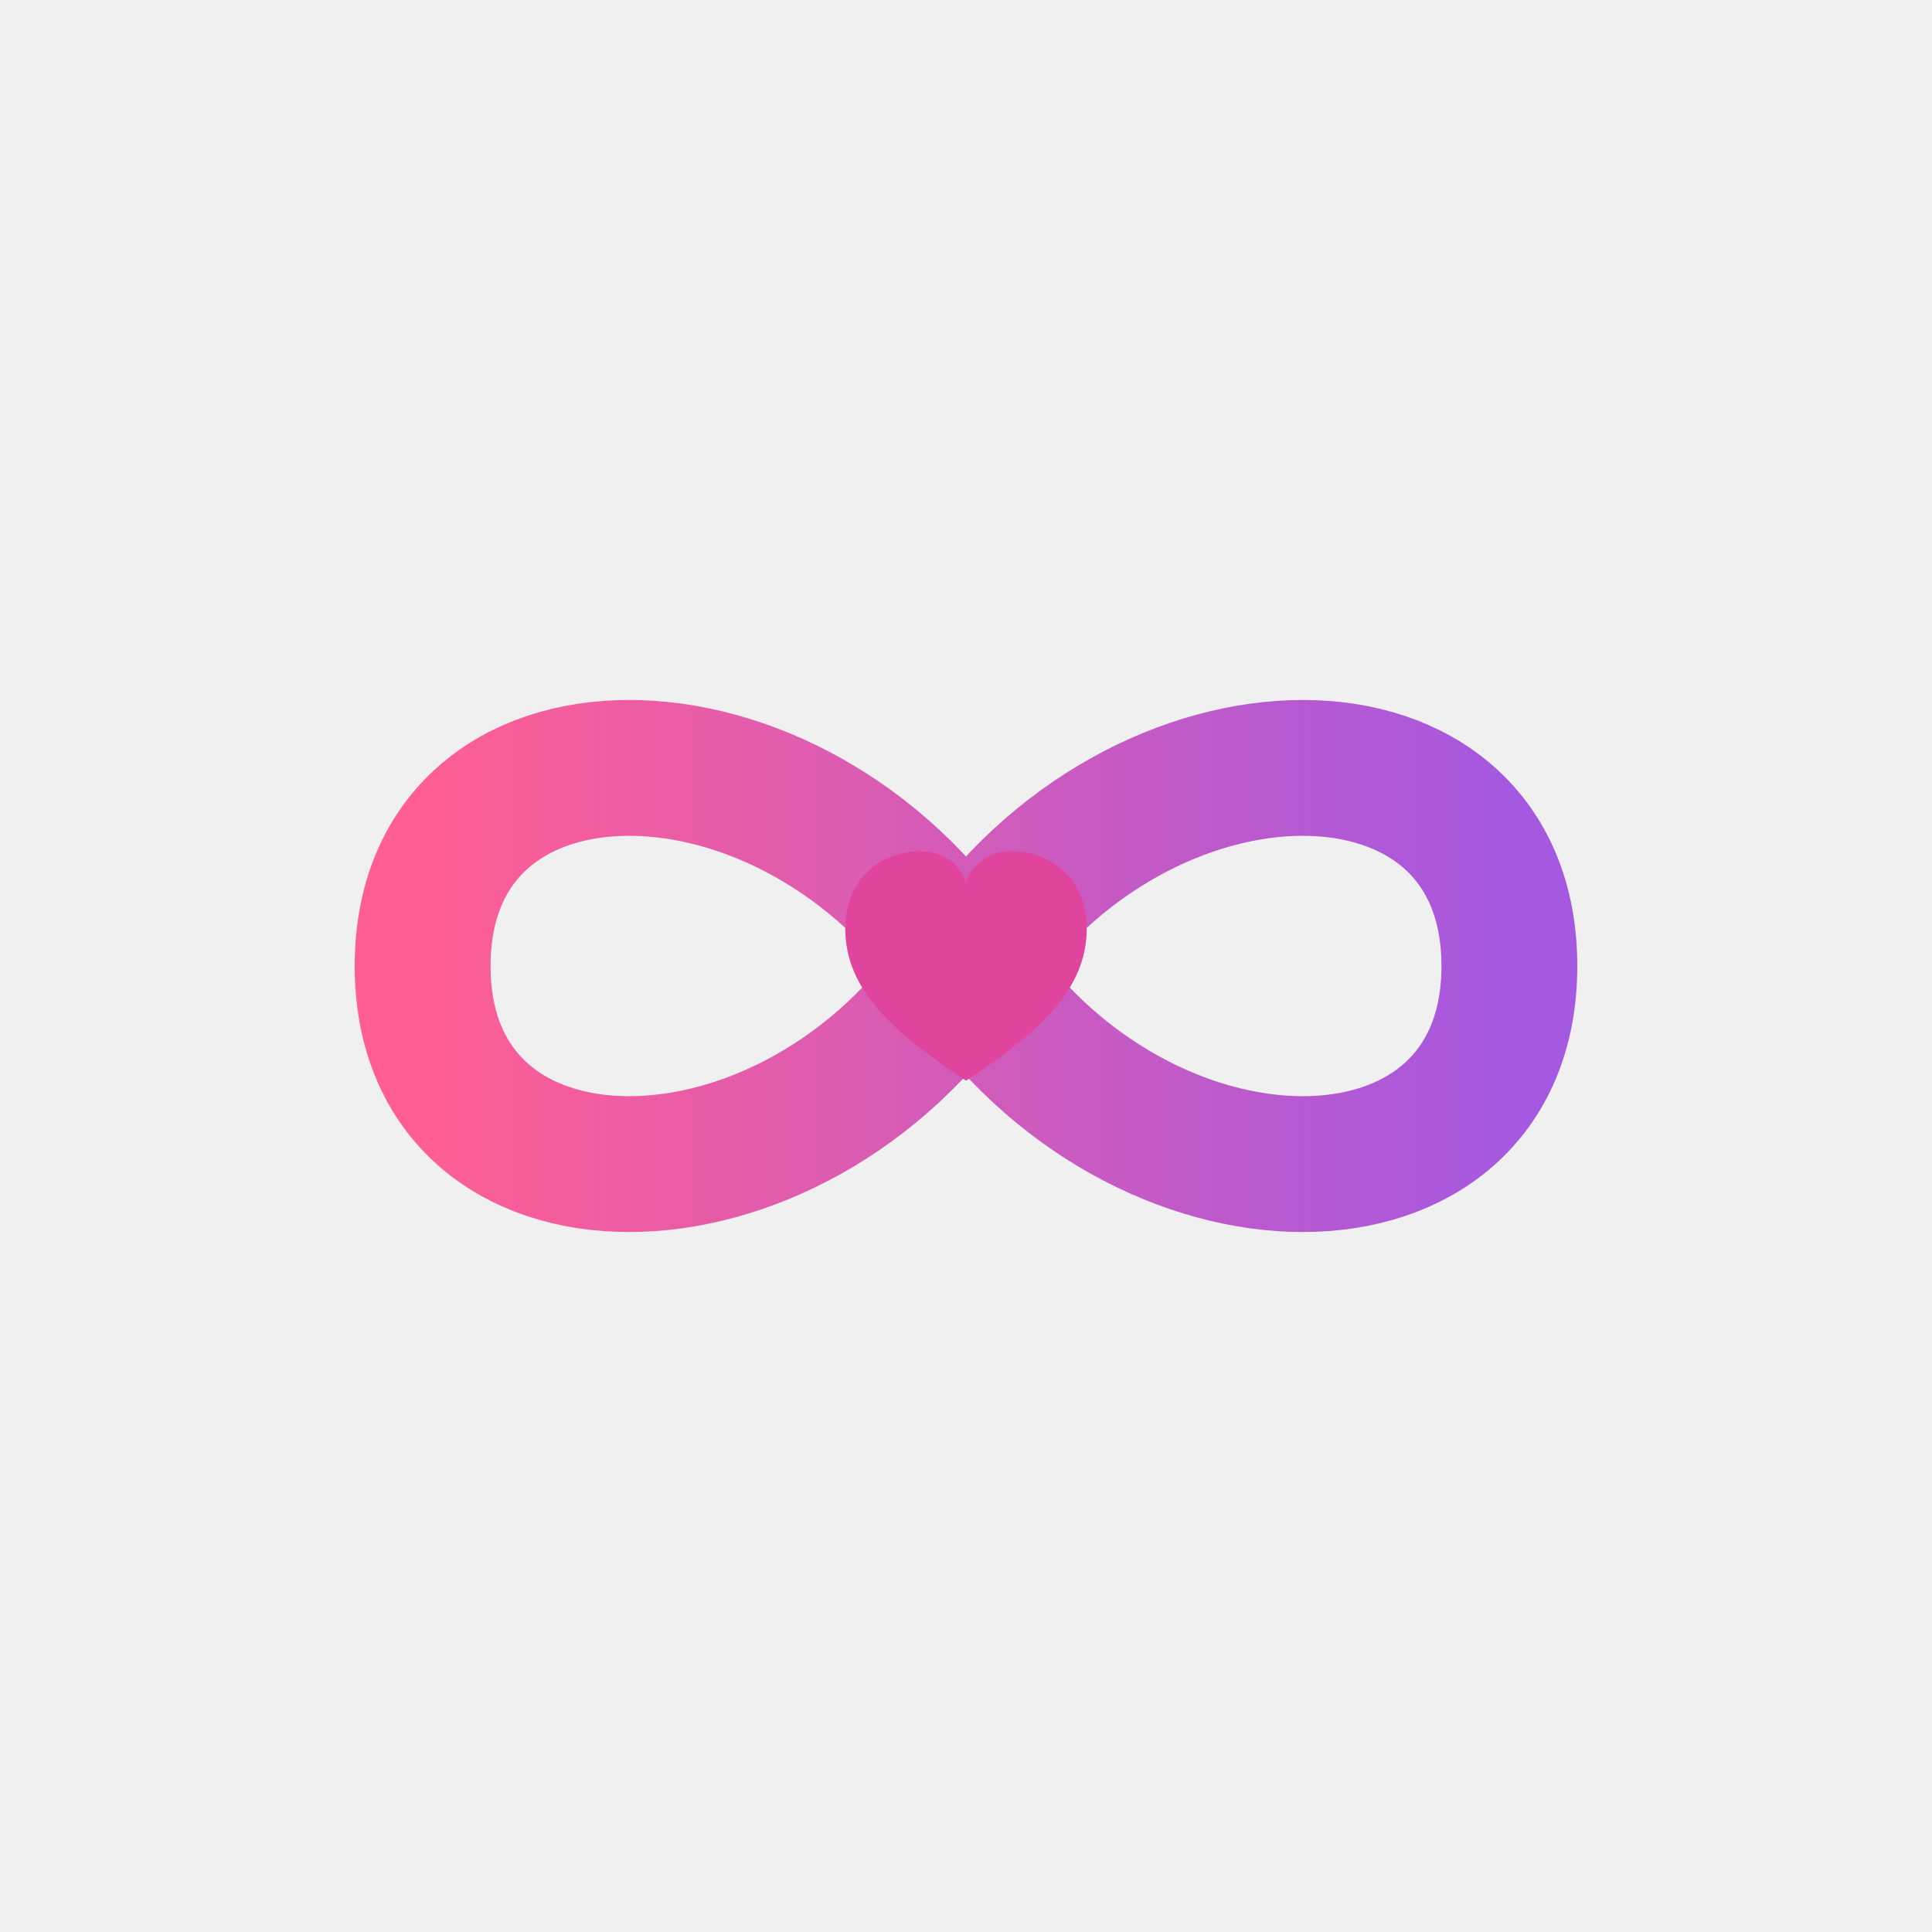
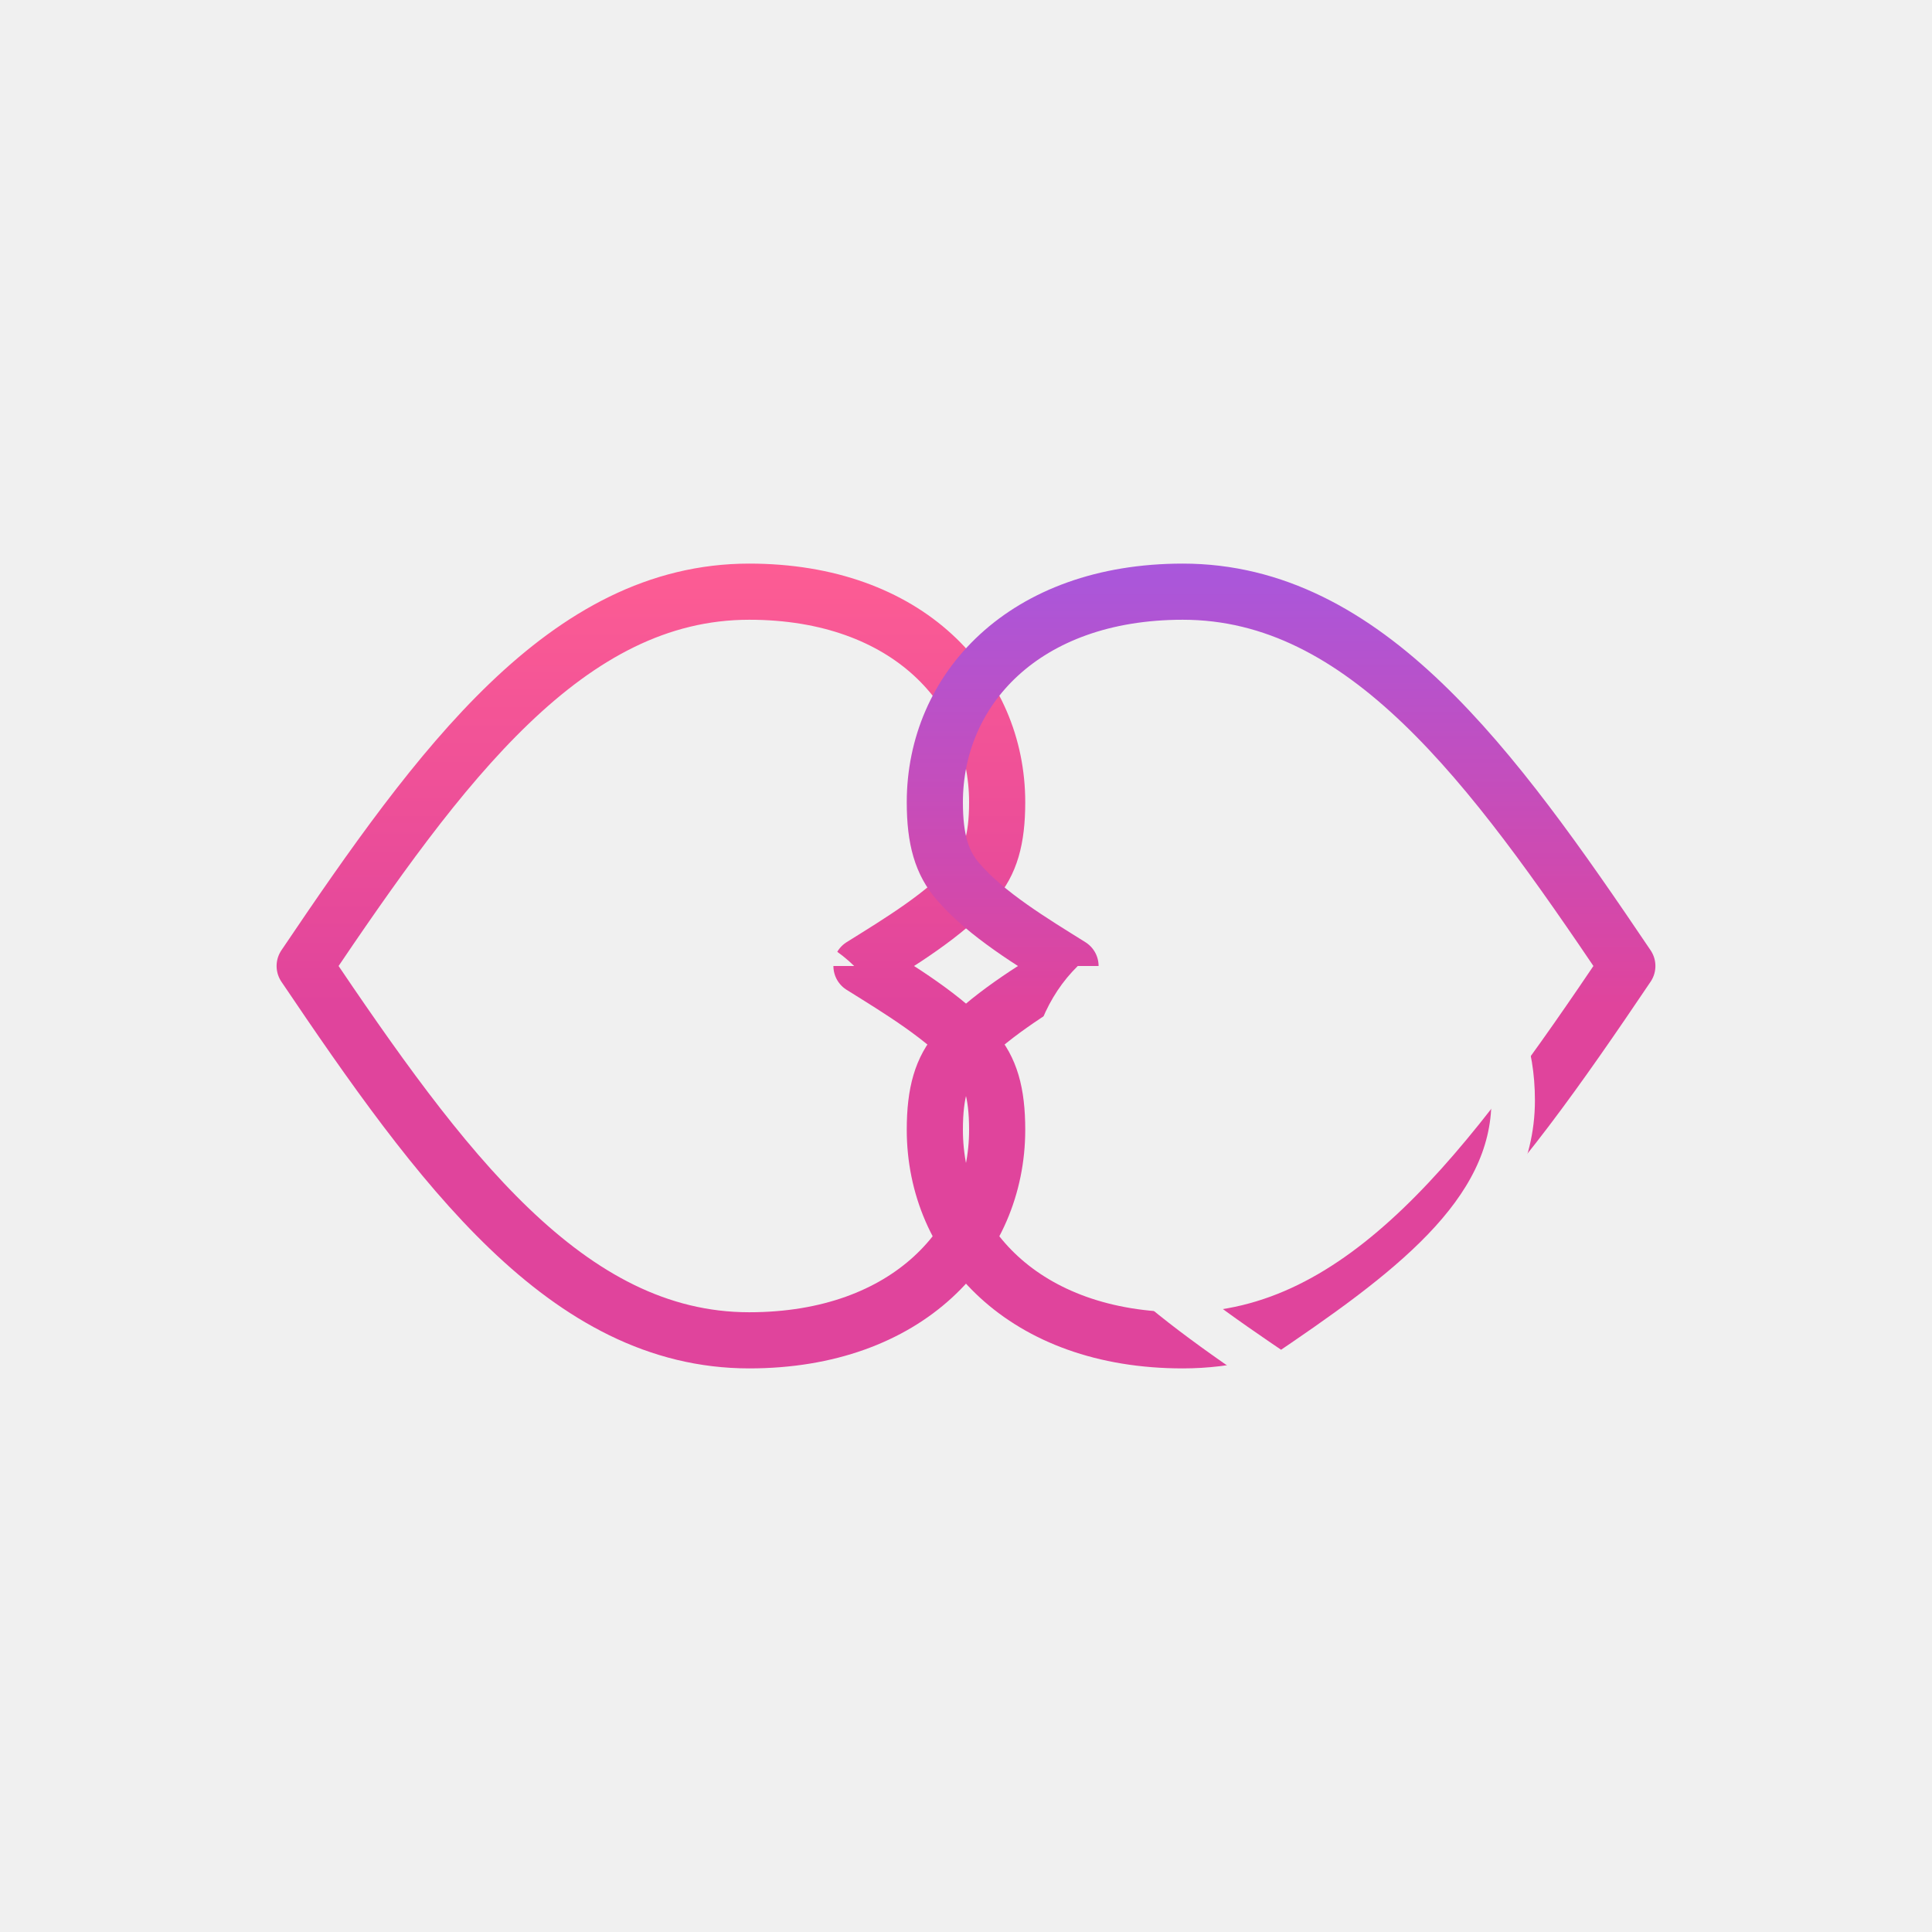
<svg xmlns="http://www.w3.org/2000/svg" viewBox="0 0 512 512" width="512" height="512">
  <defs>
    <linearGradient id="g7a" x1="256" y1="16" x2="256" y2="496" gradientUnits="userSpaceOnUse">
      <stop offset="0" stop-color="#FF8A5D" />
      <stop offset="1" stop-color="#E0449C" />
    </linearGradient>
-     <linearGradient id="g7b" x1="112" y1="256" x2="400" y2="256" gradientUnits="userSpaceOnUse">
+     <linearGradient id="g7l" x1="72" y1="256" x2="273" y2="256" gradientUnits="userSpaceOnUse">
      <stop offset="0" stop-color="#FF5E93" />
+       <stop offset="1" stop-color="#E0449C" />
+     </linearGradient>
+     <linearGradient id="g7r" x1="239" y1="256" x2="440" y2="256" gradientUnits="userSpaceOnUse">
+       <stop offset="0" stop-color="#E0449C" />
      <stop offset="1" stop-color="#A558E0" />
    </linearGradient>
+     <clipPath id="c7t">
+       <rect x="0" y="0" width="512" height="256" />
+     </clipPath>
+     <clipPath id="c7b">
+       <rect x="0" y="256" width="512" height="256" />
+     </clipPath>
+     <mask id="m7l" maskUnits="userSpaceOnUse" x="0" y="0" width="512" height="512">
+       <rect width="512" height="512" fill="#fff" />
+       <path d="M256 404 C170 346 96 292 96 214 C96 146 138 108 186 108 C202 108 212 111 220 118 C234 130 246 150 256 166 C266 150 278 130 292 118 C300 111 310 108 326 108 C374 108 416 146 416 214 C416 292 342 346 256 404 Z" transform="translate(339.5 256) rotate(-90) scale(0.62) translate(-256 -256)" fill="none" stroke="#000" stroke-width="30" />
+     </mask>
+     <mask id="m7r" maskUnits="userSpaceOnUse" x="0" y="0" width="512" height="512">
+       <rect width="512" height="512" fill="#fff" />
+       <path d="M256 404 C170 346 96 292 96 214 C96 146 138 108 186 108 C202 108 212 111 220 118 C234 130 246 150 256 166 C266 150 278 130 292 118 C300 111 310 108 326 108 C374 108 416 146 416 214 C416 292 342 346 256 404 Z" transform="translate(172.5 256) rotate(90) scale(0.62) translate(-256 -256)" fill="none" stroke="#000" stroke-width="30" />
+     </mask>
  </defs>
-   <path d="M256 256 C210 186 112 186 112 256 C112 326 210 326 256 256 C302 186 400 186 400 256 C400 326 302 326 256 256" fill="none" stroke="url(#g7b)" stroke-width="36" stroke-linecap="round" />
-   <path d="M256 408 C160 344 96 288 96 206 C96 142 142 104 196 104 C228 104 246 122 256 144 C266 122 284 104 316 104 C370 104 416 142 416 206 C416 288 352 344 256 408 Z" transform="translate(256 256) scale(0.2) translate(-256 -256)" fill="#E0449C" />
+   <g clip-path="url(#c7t)">
+     <path d="M256 404 C170 346 96 292 96 214 C96 146 138 108 186 108 C202 108 212 111 220 118 C234 130 246 150 256 166 C266 150 278 130 292 118 C300 111 310 108 326 108 C374 108 416 146 416 214 C416 292 342 346 256 404 Z" transform="translate(172.5 256) rotate(90) scale(0.62) translate(-256 -256)" fill="none" stroke="url(#g7l)" stroke-width="24" stroke-linejoin="round" mask="url(#m7l)" />
+     <path d="M256 404 C170 346 96 292 96 214 C96 146 138 108 186 108 C202 108 212 111 220 118 C234 130 246 150 256 166 C266 150 278 130 292 118 C300 111 310 108 326 108 C374 108 416 146 416 214 C416 292 342 346 256 404 Z" transform="translate(339.5 256) rotate(-90) scale(0.62) translate(-256 -256)" fill="none" stroke="url(#g7r)" stroke-width="24" stroke-linejoin="round" />
+   </g>
+   <g clip-path="url(#c7b)">
+     <path d="M256 404 C170 346 96 292 96 214 C96 146 138 108 186 108 C202 108 212 111 220 118 C234 130 246 150 256 166 C266 150 278 130 292 118 C300 111 310 108 326 108 C374 108 416 146 416 214 C416 292 342 346 256 404 Z" transform="translate(339.5 256) rotate(-90) scale(0.62) translate(-256 -256)" fill="none" stroke="url(#g7r)" stroke-width="24" stroke-linejoin="round" mask="url(#m7r)" />
+     <path d="M256 404 C170 346 96 292 96 214 C96 146 138 108 186 108 C202 108 212 111 220 118 C234 130 246 150 256 166 C266 150 278 130 292 118 C300 111 310 108 326 108 C374 108 416 146 416 214 C416 292 342 346 256 404 Z" transform="translate(172.5 256) rotate(90) scale(0.62) translate(-256 -256)" fill="none" stroke="url(#g7l)" stroke-width="24" stroke-linejoin="round" />
+   </g>
</svg>
